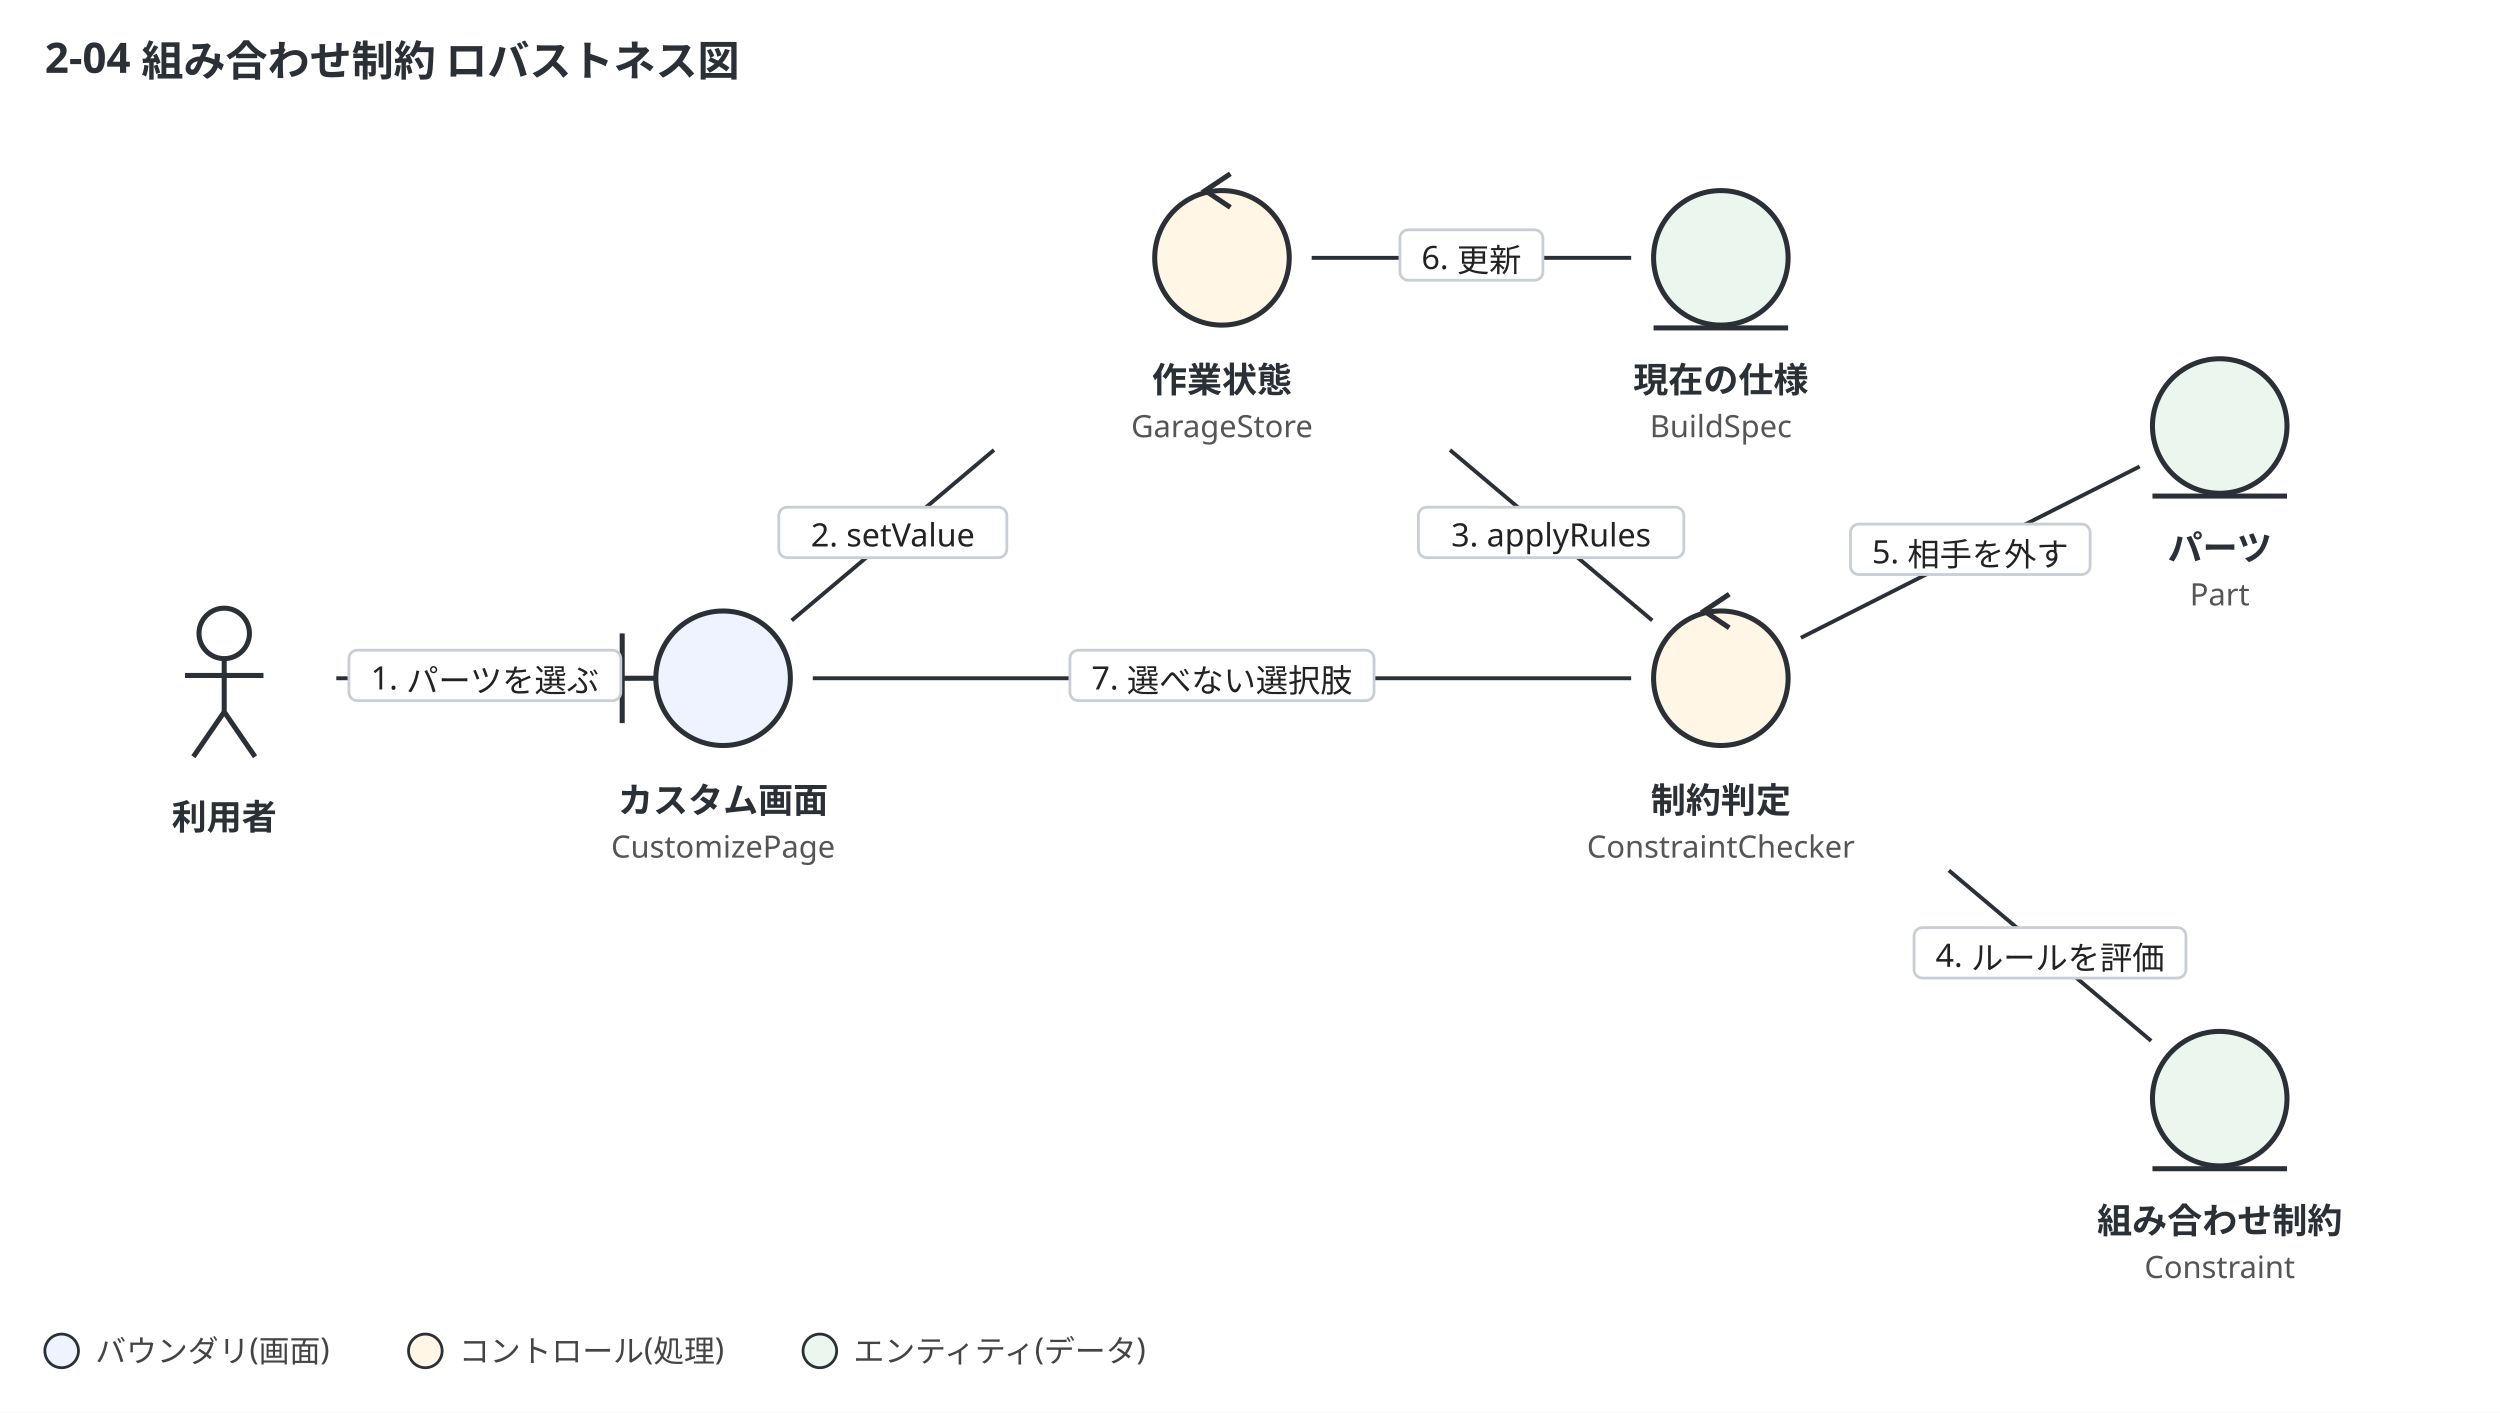
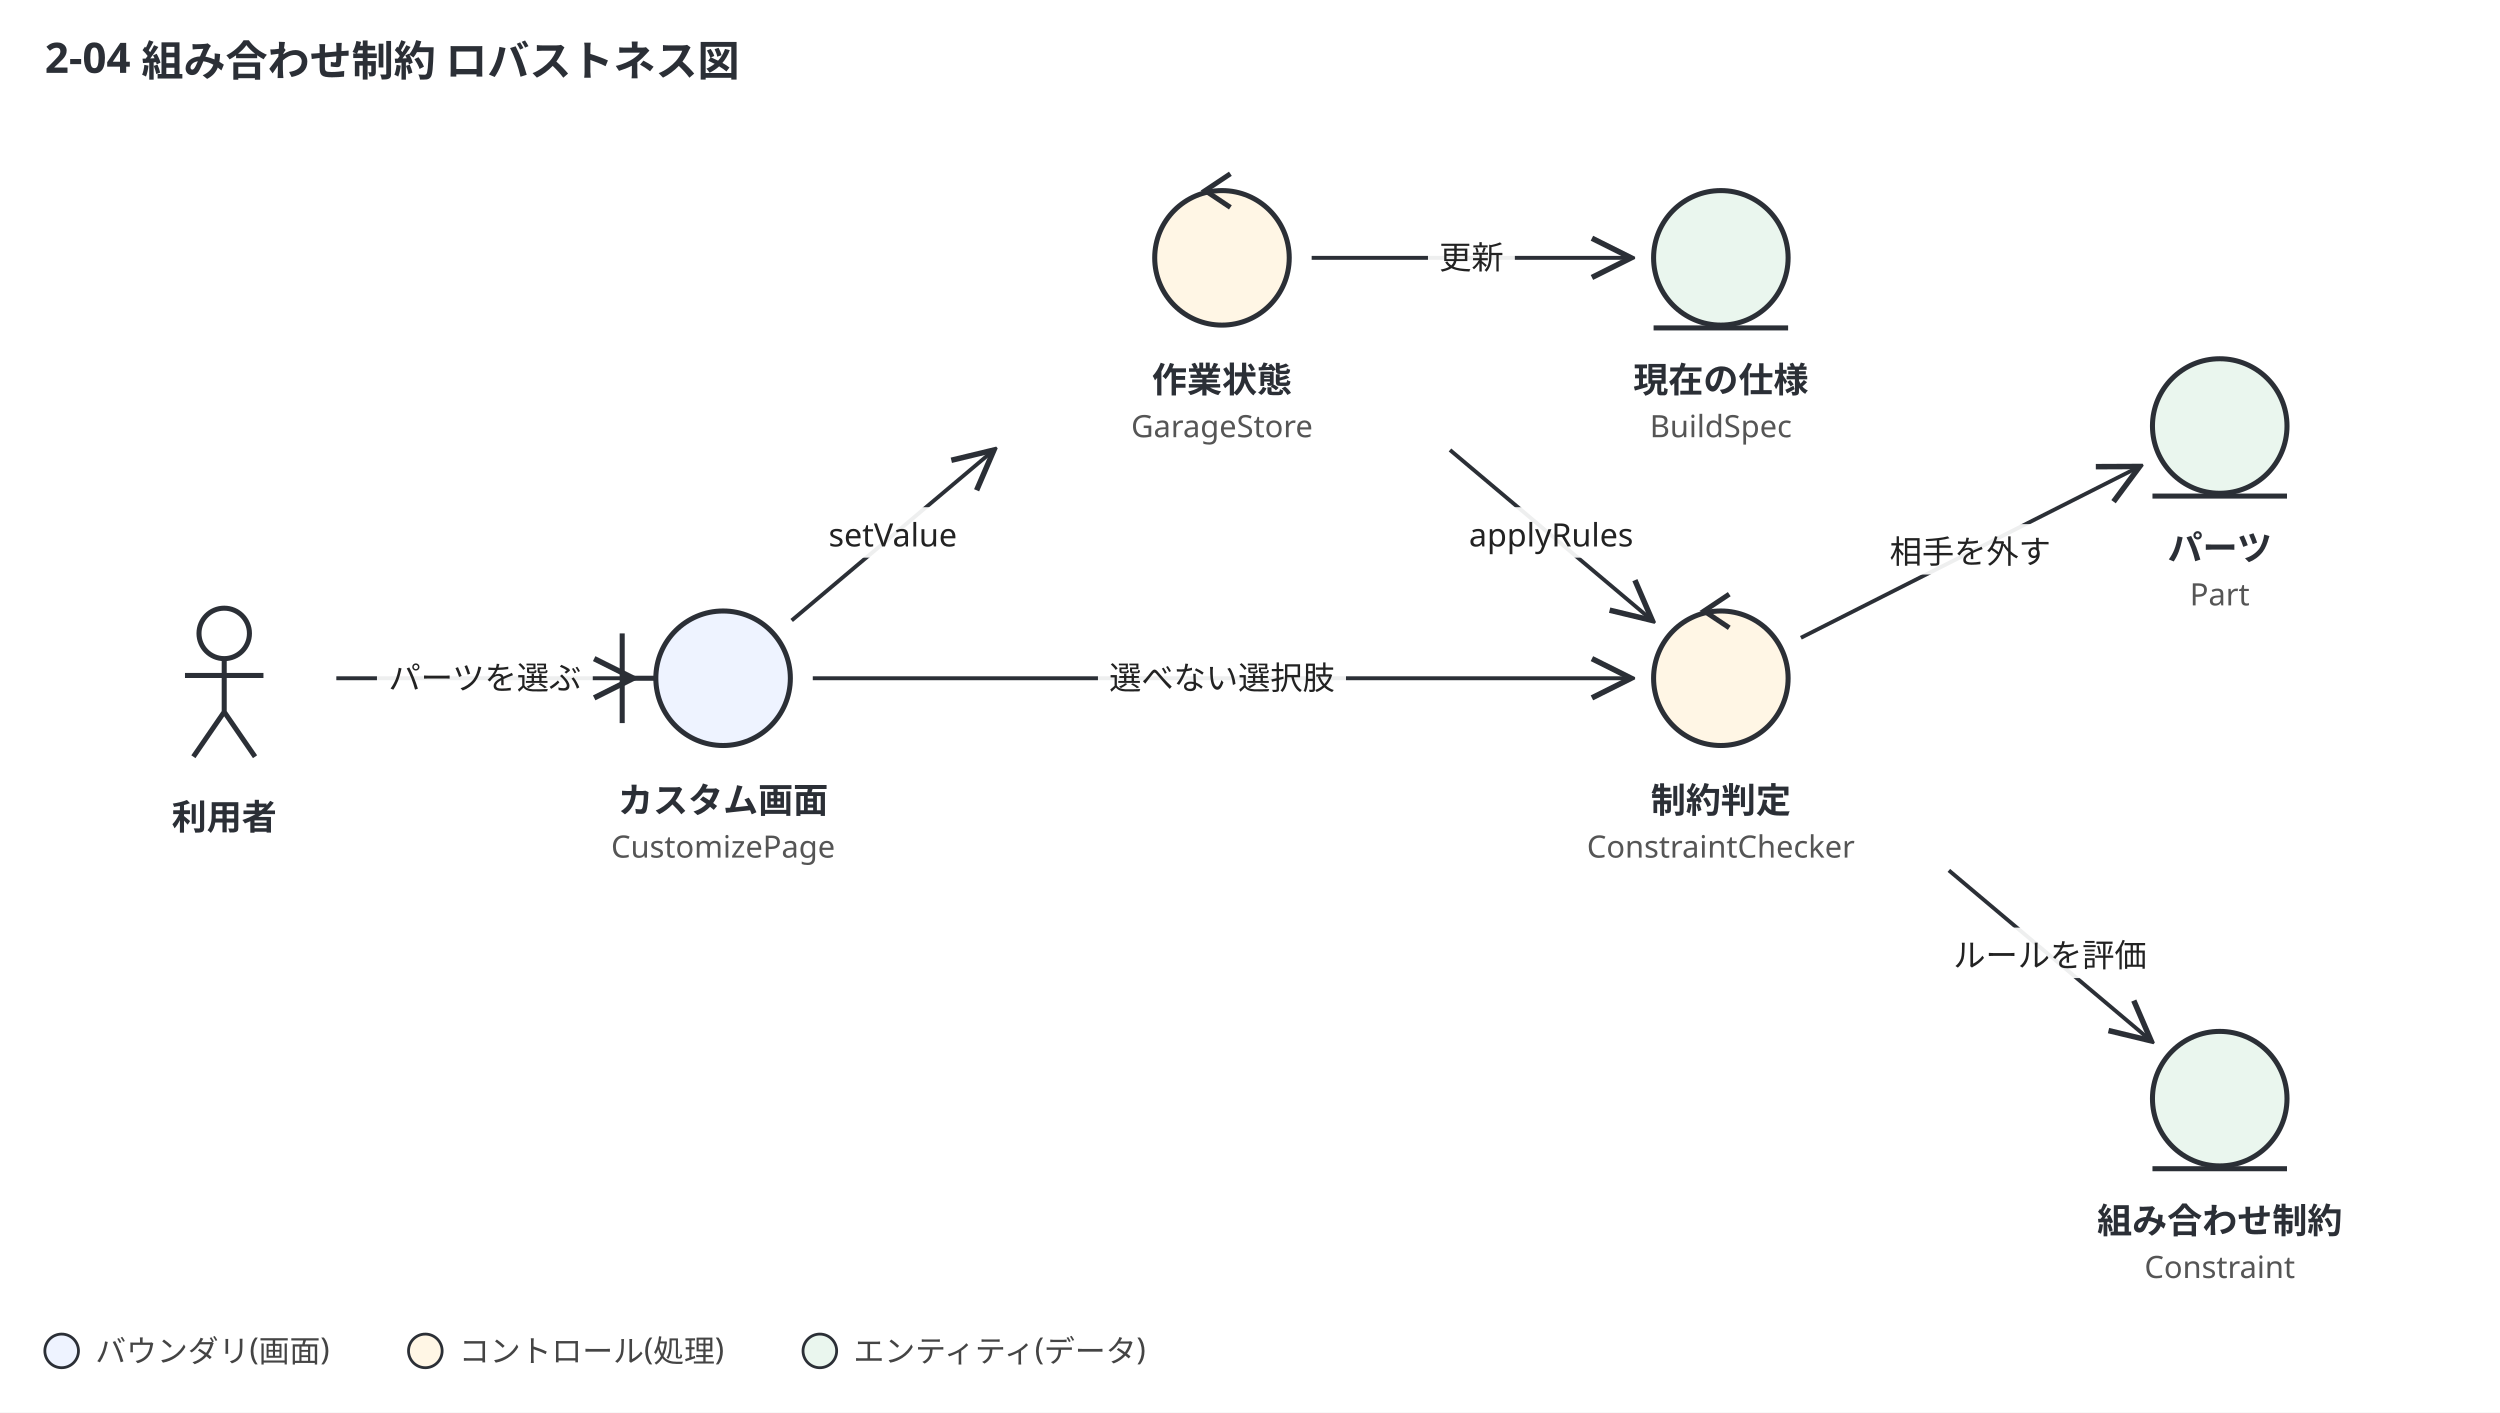
<svg xmlns="http://www.w3.org/2000/svg" width="892" height="504" viewBox="0 0 892 504" font-family="'IPAGothic','IPAPGothic',sans-serif">
  <defs>
    <marker id="open" viewBox="0 0 12 12" refX="11" refY="6" markerWidth="12" markerHeight="12" orient="auto-start-reverse">
      <path d="M1 1 L11 6 L1 11" fill="none" stroke="#2b2f36" stroke-width="1.4" />
    </marker>
    <marker id="diamond" viewBox="0 0 16 10" refX="15" refY="5" markerWidth="16" markerHeight="10" orient="auto-start-reverse">
      <path d="M1 5 L8 1 L15 5 L8 9 Z" fill="#2b2f36" />
    </marker>
    <marker id="tri" viewBox="0 0 14 14" refX="13" refY="7" markerWidth="14" markerHeight="14" orient="auto-start-reverse">
      <path d="M1 1 L13 7 L1 13 Z" fill="#fff" stroke="#2b2f36" stroke-width="1.3" />
    </marker>
  </defs>
  <rect width="100%" height="100%" fill="#fff" />
  <text x="16" y="26" font-size="15" text-anchor="start" fill="#2b2f36" font-weight="bold">2-04 組み合わせ制約 ロバストネス図</text>
-   <path d="M120.0 242.0 L226.0 242.0" fill="none" stroke="#2b2f36" stroke-width="1.4" />
-   <path d="M282.47 221.379 L354.647 160.556" fill="none" stroke="#2b2f36" stroke-width="1.4" />
-   <path d="M517.353 160.556 L589.53 221.379" fill="none" stroke="#2b2f36" stroke-width="1.4" />
-   <path d="M695.353 310.556 L767.53 371.379" fill="none" stroke="#2b2f36" stroke-width="1.4" />
-   <path d="M642.557 227.561 L763.443 166.439" fill="none" stroke="#2b2f36" stroke-width="1.4" />
-   <path d="M468.0 92.0 L582.0 92.0" fill="none" stroke="#2b2f36" stroke-width="1.4" />
-   <path d="M290.0 242.0 L582.0 242.0" fill="none" stroke="#2b2f36" stroke-width="1.4" />
+   <path d="M120.0 242.0 L226.0 242.0" fill="none" stroke="#2b2f36" stroke-width="1.4" marker-end="url(#open)" />
+   <path d="M282.47 221.379 L354.647 160.556" fill="none" stroke="#2b2f36" stroke-width="1.4" marker-end="url(#open)" />
+   <path d="M517.353 160.556 L589.53 221.379" fill="none" stroke="#2b2f36" stroke-width="1.4" marker-end="url(#open)" />
+   <path d="M695.353 310.556 L767.53 371.379" fill="none" stroke="#2b2f36" stroke-width="1.4" marker-end="url(#open)" />
+   <path d="M642.557 227.561 L763.443 166.439" fill="none" stroke="#2b2f36" stroke-width="1.4" marker-end="url(#open)" />
+   <path d="M468.0 92.0 L582.0 92.0" fill="none" stroke="#2b2f36" stroke-width="1.4" marker-end="url(#open)" />
+   <path d="M290.0 242.0 L582.0 242.0" fill="none" stroke="#2b2f36" stroke-width="1.4" marker-end="url(#open)" />
  <g fill="none" stroke="#2b2f36" stroke-width="1.8">
    <circle cx="80" cy="226" r="9" />
    <path d="M80 235 V254 M66 241 H94 M80 254 L69 270 M80 254 L91 270" />
  </g>
  <text x="80" y="296" font-size="12.5" text-anchor="middle" fill="#2b2f36" font-weight="bold">利用者</text>
  <path d="M222 226 V258 M222 242 H234" fill="none" stroke="#2b2f36" stroke-width="1.8" />
  <circle cx="258" cy="242" r="24" fill="#eef3ff" stroke="#2b2f36" stroke-width="1.8" />
  <text x="258" y="290" font-size="12.5" text-anchor="middle" fill="#2b2f36" font-weight="bold">カスタム画面</text>
  <text x="258" y="306" font-size="11" text-anchor="middle" fill="#555">CustomizePage</text>
  <circle cx="436" cy="92" r="24" fill="#fff6e5" stroke="#2b2f36" stroke-width="1.8" />
  <path d="M439 62 L430 68 L439 74" fill="none" stroke="#2b2f36" stroke-width="1.8" />
  <text x="436" y="140" font-size="12.5" text-anchor="middle" fill="#2b2f36" font-weight="bold">作業状態</text>
  <text x="436" y="156" font-size="11" text-anchor="middle" fill="#555">GarageStore</text>
  <circle cx="614" cy="242" r="24" fill="#fff6e5" stroke="#2b2f36" stroke-width="1.8" />
  <path d="M617 212 L608 218 L617 224" fill="none" stroke="#2b2f36" stroke-width="1.8" />
  <text x="614" y="290" font-size="12.5" text-anchor="middle" fill="#2b2f36" font-weight="bold">制約判定</text>
  <text x="614" y="306" font-size="11" text-anchor="middle" fill="#555">ConstraintChecker</text>
  <circle cx="614" cy="92" r="24" fill="#eaf6ee" stroke="#2b2f36" stroke-width="1.8" />
  <path d="M590 117 H638" fill="none" stroke="#2b2f36" stroke-width="1.8" />
  <text x="614" y="140" font-size="12.5" text-anchor="middle" fill="#2b2f36" font-weight="bold">現在の仕様</text>
  <text x="614" y="156" font-size="11" text-anchor="middle" fill="#555">BuildSpec</text>
  <circle cx="792" cy="392" r="24" fill="#eaf6ee" stroke="#2b2f36" stroke-width="1.8" />
  <path d="M768 417 H816" fill="none" stroke="#2b2f36" stroke-width="1.8" />
  <text x="792" y="440" font-size="12.5" text-anchor="middle" fill="#2b2f36" font-weight="bold">組み合わせ制約</text>
  <text x="792" y="456" font-size="11" text-anchor="middle" fill="#555">Constraint</text>
  <circle cx="792" cy="152.0" r="24" fill="#eaf6ee" stroke="#2b2f36" stroke-width="1.8" />
  <path d="M768 177.0 H816" fill="none" stroke="#2b2f36" stroke-width="1.8" />
  <text x="792" y="200.0" font-size="12.5" text-anchor="middle" fill="#2b2f36" font-weight="bold">パーツ</text>
  <text x="792" y="216.0" font-size="11" text-anchor="middle" fill="#555">Part</text>
-   <rect x="124.495" y="232.0" width="97.01" height="18" rx="3" fill="#fff" stroke="#c9ced6" />
-   <text x="173.0" y="246.0" font-size="11.5" text-anchor="middle" fill="#222">1. パーツを選ぶ</text>
-   <rect x="277.873" y="180.968" width="81.37" height="18" rx="3" fill="#fff" stroke="#c9ced6" />
-   <text x="318.558" y="194.968" font-size="11.5" text-anchor="middle" fill="#222">2. setValue</text>
-   <rect x="506.087" y="180.968" width="94.71" height="18" rx="3" fill="#fff" stroke="#c9ced6" />
-   <text x="553.442" y="194.968" font-size="11.5" text-anchor="middle" fill="#222">3. applyRules</text>
-   <rect x="682.937" y="330.968" width="97.01" height="18" rx="3" fill="#fff" stroke="#c9ced6" />
-   <text x="731.442" y="344.968" font-size="11.5" text-anchor="middle" fill="#222">4. ルールを評価</text>
-   <rect x="660.245" y="187.0" width="85.51" height="18" rx="3" fill="#fff" stroke="#c9ced6" />
-   <text x="703.0" y="201.0" font-size="11.5" text-anchor="middle" fill="#222">5. 相手を外す</text>
-   <rect x="499.495" y="82.0" width="51.01" height="18" rx="3" fill="#fff" stroke="#c9ced6" />
-   <text x="525.0" y="96.0" font-size="11.5" text-anchor="middle" fill="#222">6. 更新</text>
-   <rect x="381.745" y="232.0" width="108.51" height="18" rx="3" fill="#fff" stroke="#c9ced6" />
-   <text x="436.0" y="246.0" font-size="11.5" text-anchor="middle" fill="#222">7. 選べない選択肢</text>
+   <rect x="134.5" y="232.0" width="77.0" height="18" rx="3" fill="#fff" opacity=".92" />
+   <text x="173.0" y="246.0" font-size="11.5" text-anchor="middle" fill="#222">パーツを選ぶ</text>
+   <rect x="287.878" y="180.968" width="61.36" height="18" rx="3" fill="#fff" opacity=".92" />
+   <text x="318.558" y="194.968" font-size="11.5" text-anchor="middle" fill="#222">setValue</text>
+   <rect x="516.092" y="180.968" width="74.7" height="18" rx="3" fill="#fff" opacity=".92" />
+   <text x="553.442" y="194.968" font-size="11.5" text-anchor="middle" fill="#222">applyRules</text>
+   <rect x="692.942" y="330.968" width="77.0" height="18" rx="3" fill="#fff" opacity=".92" />
+   <text x="731.442" y="344.968" font-size="11.5" text-anchor="middle" fill="#222">ルールを評価</text>
+   <rect x="670.25" y="187.0" width="65.5" height="18" rx="3" fill="#fff" opacity=".92" />
+   <text x="703.0" y="201.0" font-size="11.5" text-anchor="middle" fill="#222">相手を外す</text>
+   <rect x="509.5" y="82.0" width="31.0" height="18" rx="3" fill="#fff" opacity=".92" />
+   <text x="525.0" y="96.0" font-size="11.5" text-anchor="middle" fill="#222">更新</text>
+   <rect x="391.75" y="232.0" width="88.5" height="18" rx="3" fill="#fff" opacity=".92" />
+   <text x="436.0" y="246.0" font-size="11.5" text-anchor="middle" fill="#222">選べない選択肢</text>
  <circle cx="22" cy="482" r="6" fill="#eef3ff" stroke="#2b2f36" />
  <text x="34" y="486" font-size="11" text-anchor="start" fill="#444">バウンダリ(画面)</text>
  <circle cx="151.76" cy="482" r="6" fill="#fff6e5" stroke="#2b2f36" />
  <text x="163.76" y="486" font-size="11" text-anchor="start" fill="#444">コントロール(処理)</text>
  <circle cx="292.52" cy="482" r="6" fill="#eaf6ee" stroke="#2b2f36" />
  <text x="304.52" y="486" font-size="11" text-anchor="start" fill="#444">エンティティ(データ)</text>
</svg>
